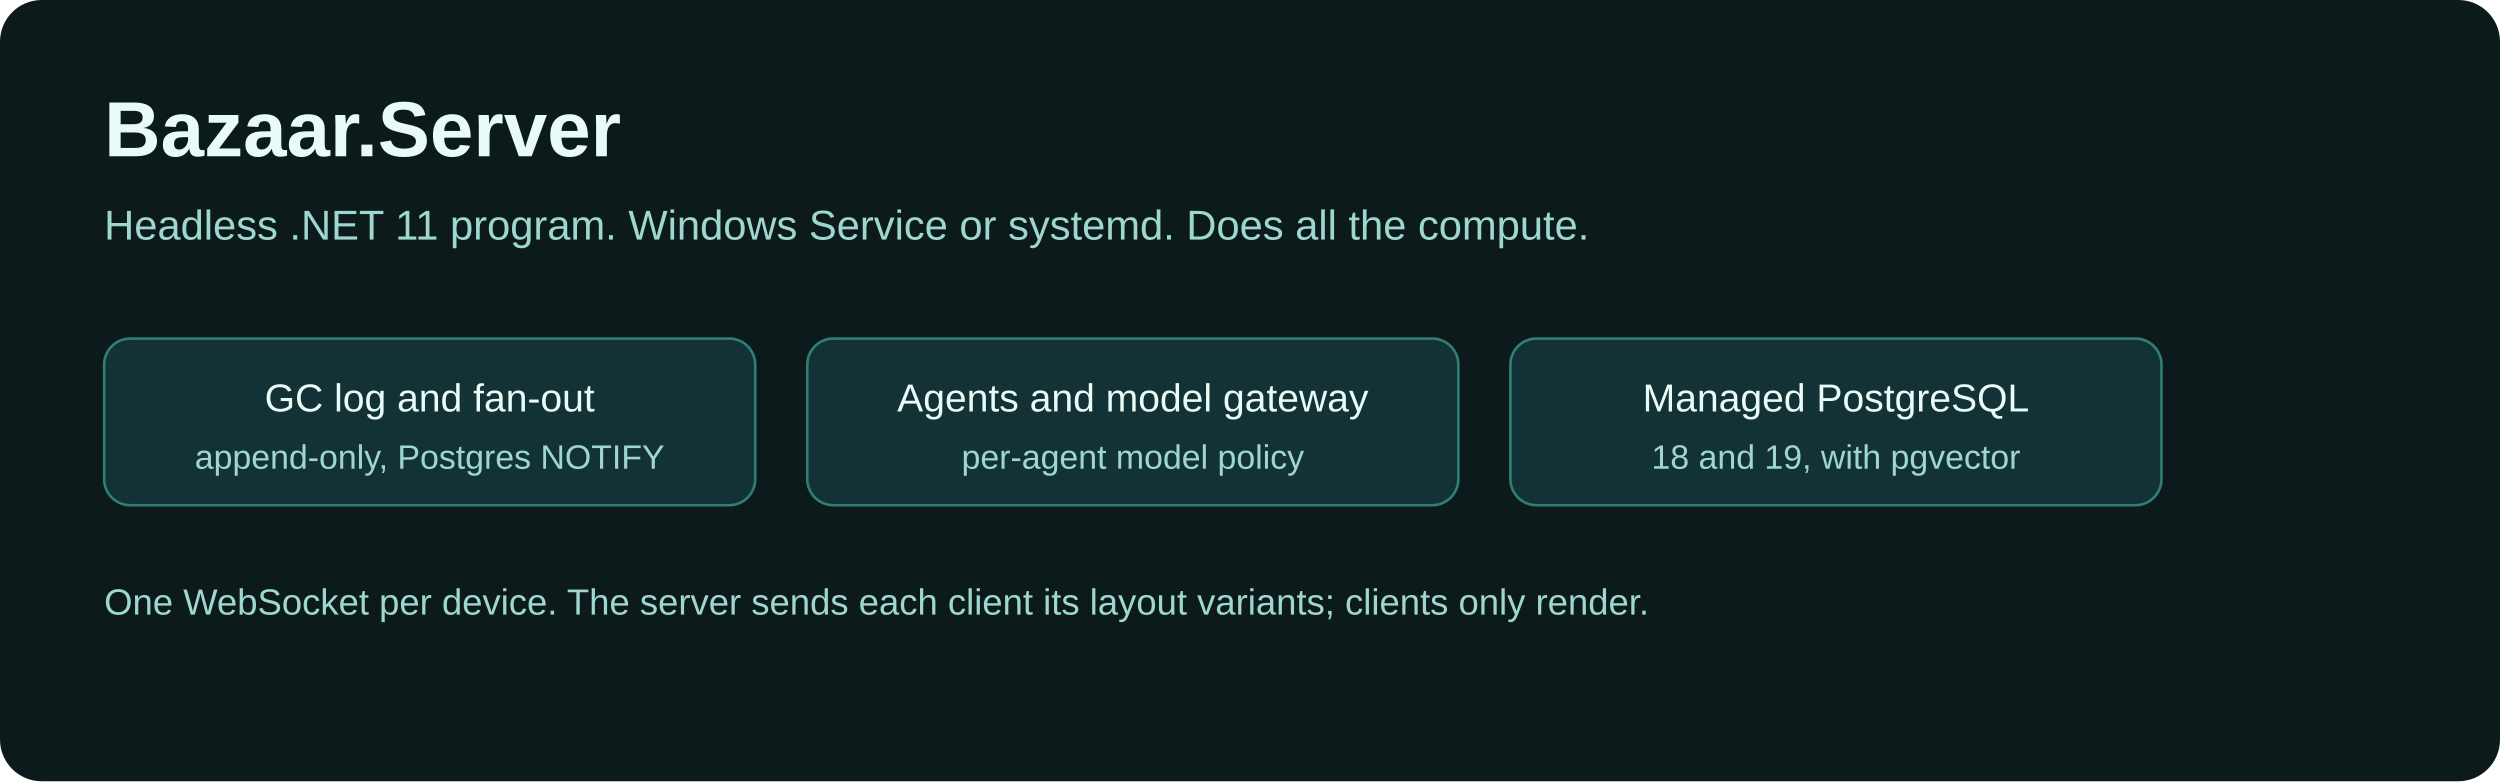
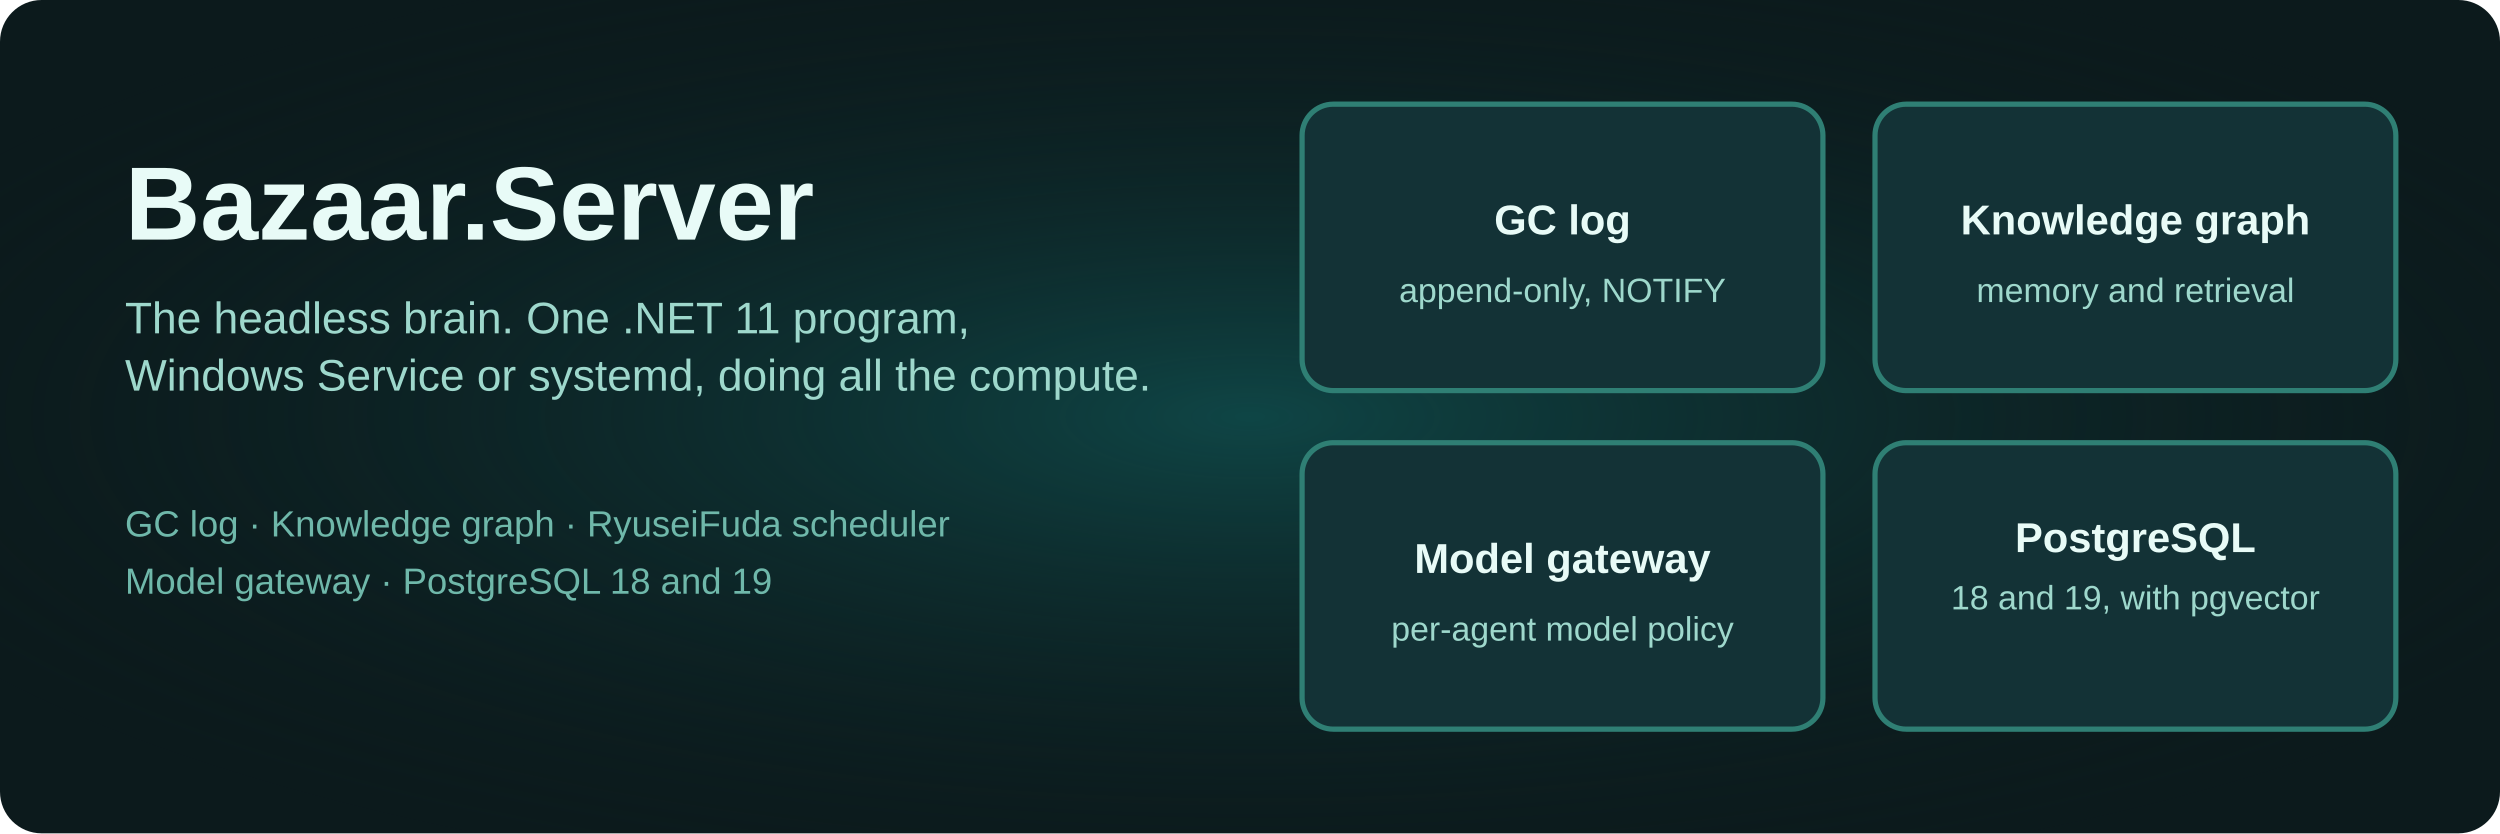
- <svg xmlns="http://www.w3.org/2000/svg" viewBox="0 0 960 300" role="img" aria-labelledby="t d">
-   <rect width="960" height="300" rx="16" fill="#0c1a1c" />
+ <svg xmlns="http://www.w3.org/2000/svg" viewBox="0 0 960 320" role="img" aria-labelledby="t d">
+   <defs>
+     <radialGradient id="glowS" cx="50%" cy="50%" r="60%">
+       <stop offset="0%" stop-color="#0f4a4a" stop-opacity="0.9" />
+       <stop offset="100%" stop-color="#0c1a1c" stop-opacity="0" />
+     </radialGradient>
+   </defs>
+   <rect width="960" height="320" rx="16" fill="#0c1a1c" />
+   <rect width="960" height="320" rx="16" fill="url(#glowS)" />
  <g font-family="Segoe UI, Arial, sans-serif">
-     <text x="40" y="60" fill="#e8fbf7" font-size="30" font-weight="700">Bazaar.Server</text>
-     <text x="40" y="92" fill="#9ed8cc" font-size="16">Headless .NET 11 program. Windows Service or systemd. Does all the compute.</text>
-     <g font-size="15" text-anchor="middle">
-       <rect x="40" y="130" width="250" height="64" rx="10" fill="#133236" stroke="#2f7f74" />
-       <text x="165" y="158" fill="#e8fbf7">GC log and fan-out</text>
-       <text x="165" y="180" fill="#9ed8cc" font-size="13">append-only, Postgres NOTIFY</text>
-       <rect x="310" y="130" width="250" height="64" rx="10" fill="#133236" stroke="#2f7f74" />
-       <text x="435" y="158" fill="#e8fbf7">Agents and model gateway</text>
-       <text x="435" y="180" fill="#9ed8cc" font-size="13">per-agent model policy</text>
-       <rect x="580" y="130" width="250" height="64" rx="10" fill="#133236" stroke="#2f7f74" />
-       <text x="705" y="158" fill="#e8fbf7">Managed PostgreSQL</text>
-       <text x="705" y="180" fill="#9ed8cc" font-size="13">18 and 19, with pgvector</text>
+     <text x="48" y="92" fill="#e8fbf7" font-size="40" font-weight="800">Bazaar.Server</text>
+     <text x="48" y="128" fill="#9ed8cc" font-size="17">The headless brain. One .NET 11 program,</text>
+     <text x="48" y="150" fill="#9ed8cc" font-size="17">Windows Service or systemd, doing all the compute.</text>
+     <text x="48" y="206" fill="#6fb8aa" font-size="14">GC log  ·  Knowledge graph  ·  RyuseiFuda scheduler</text>
+     <text x="48" y="228" fill="#6fb8aa" font-size="14">Model gateway  ·  PostgreSQL 18 and 19</text>
+     <g font-size="16" text-anchor="middle">
+       <rect x="500" y="40" width="200" height="110" rx="12" fill="#133236" stroke="#2f7f74" stroke-width="2" />
+       <text x="600" y="90" fill="#e8fbf7" font-weight="700">GC log</text>
+       <text x="600" y="116" fill="#9ed8cc" font-size="13">append-only, NOTIFY</text>
+       <rect x="720" y="40" width="200" height="110" rx="12" fill="#133236" stroke="#2f7f74" stroke-width="2" />
+       <text x="820" y="90" fill="#e8fbf7" font-weight="700">Knowledge graph</text>
+       <text x="820" y="116" fill="#9ed8cc" font-size="13">memory and retrieval</text>
+       <rect x="500" y="170" width="200" height="110" rx="12" fill="#133236" stroke="#2f7f74" stroke-width="2" />
+       <text x="600" y="220" fill="#e8fbf7" font-weight="700">Model gateway</text>
+       <text x="600" y="246" fill="#9ed8cc" font-size="13">per-agent model policy</text>
+       <rect x="720" y="170" width="200" height="110" rx="12" fill="#133236" stroke="#2f7f74" stroke-width="2" />
+       <text x="820" y="212" fill="#e8fbf7" font-weight="700">PostgreSQL</text>
+       <text x="820" y="234" fill="#9ed8cc" font-size="13">18 and 19, with pgvector</text>
    </g>
-     <text x="40" y="236" fill="#9ed8cc" font-size="14">One WebSocket per device. The server sends each client its layout variants; clients only render.</text>
  </g>
</svg>
